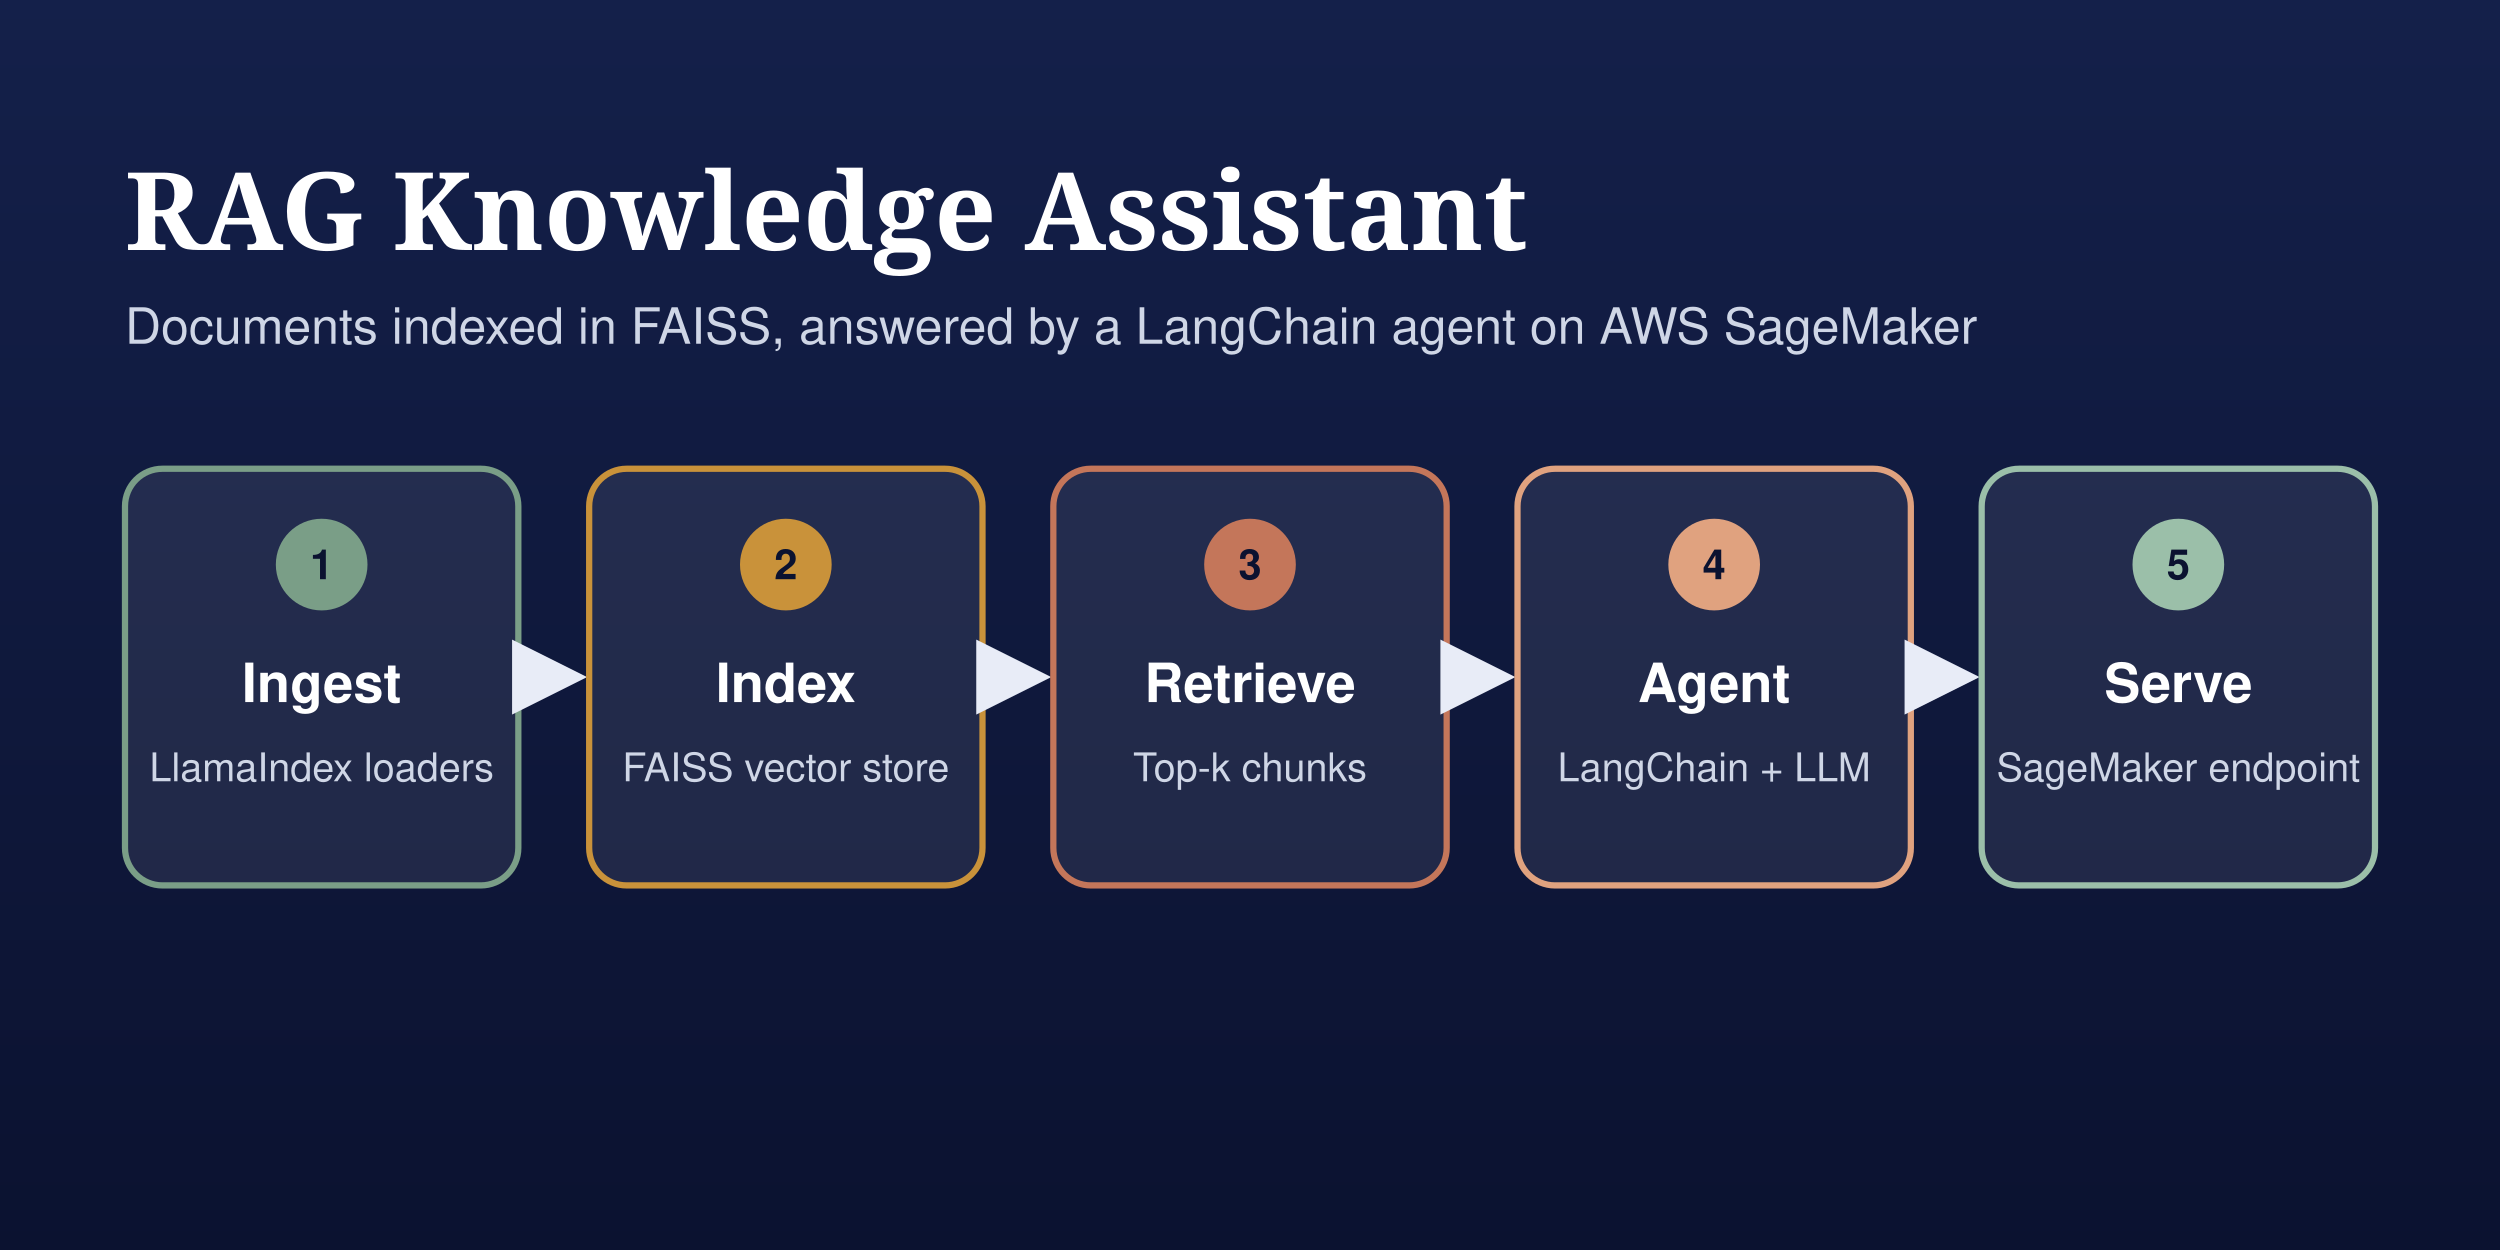
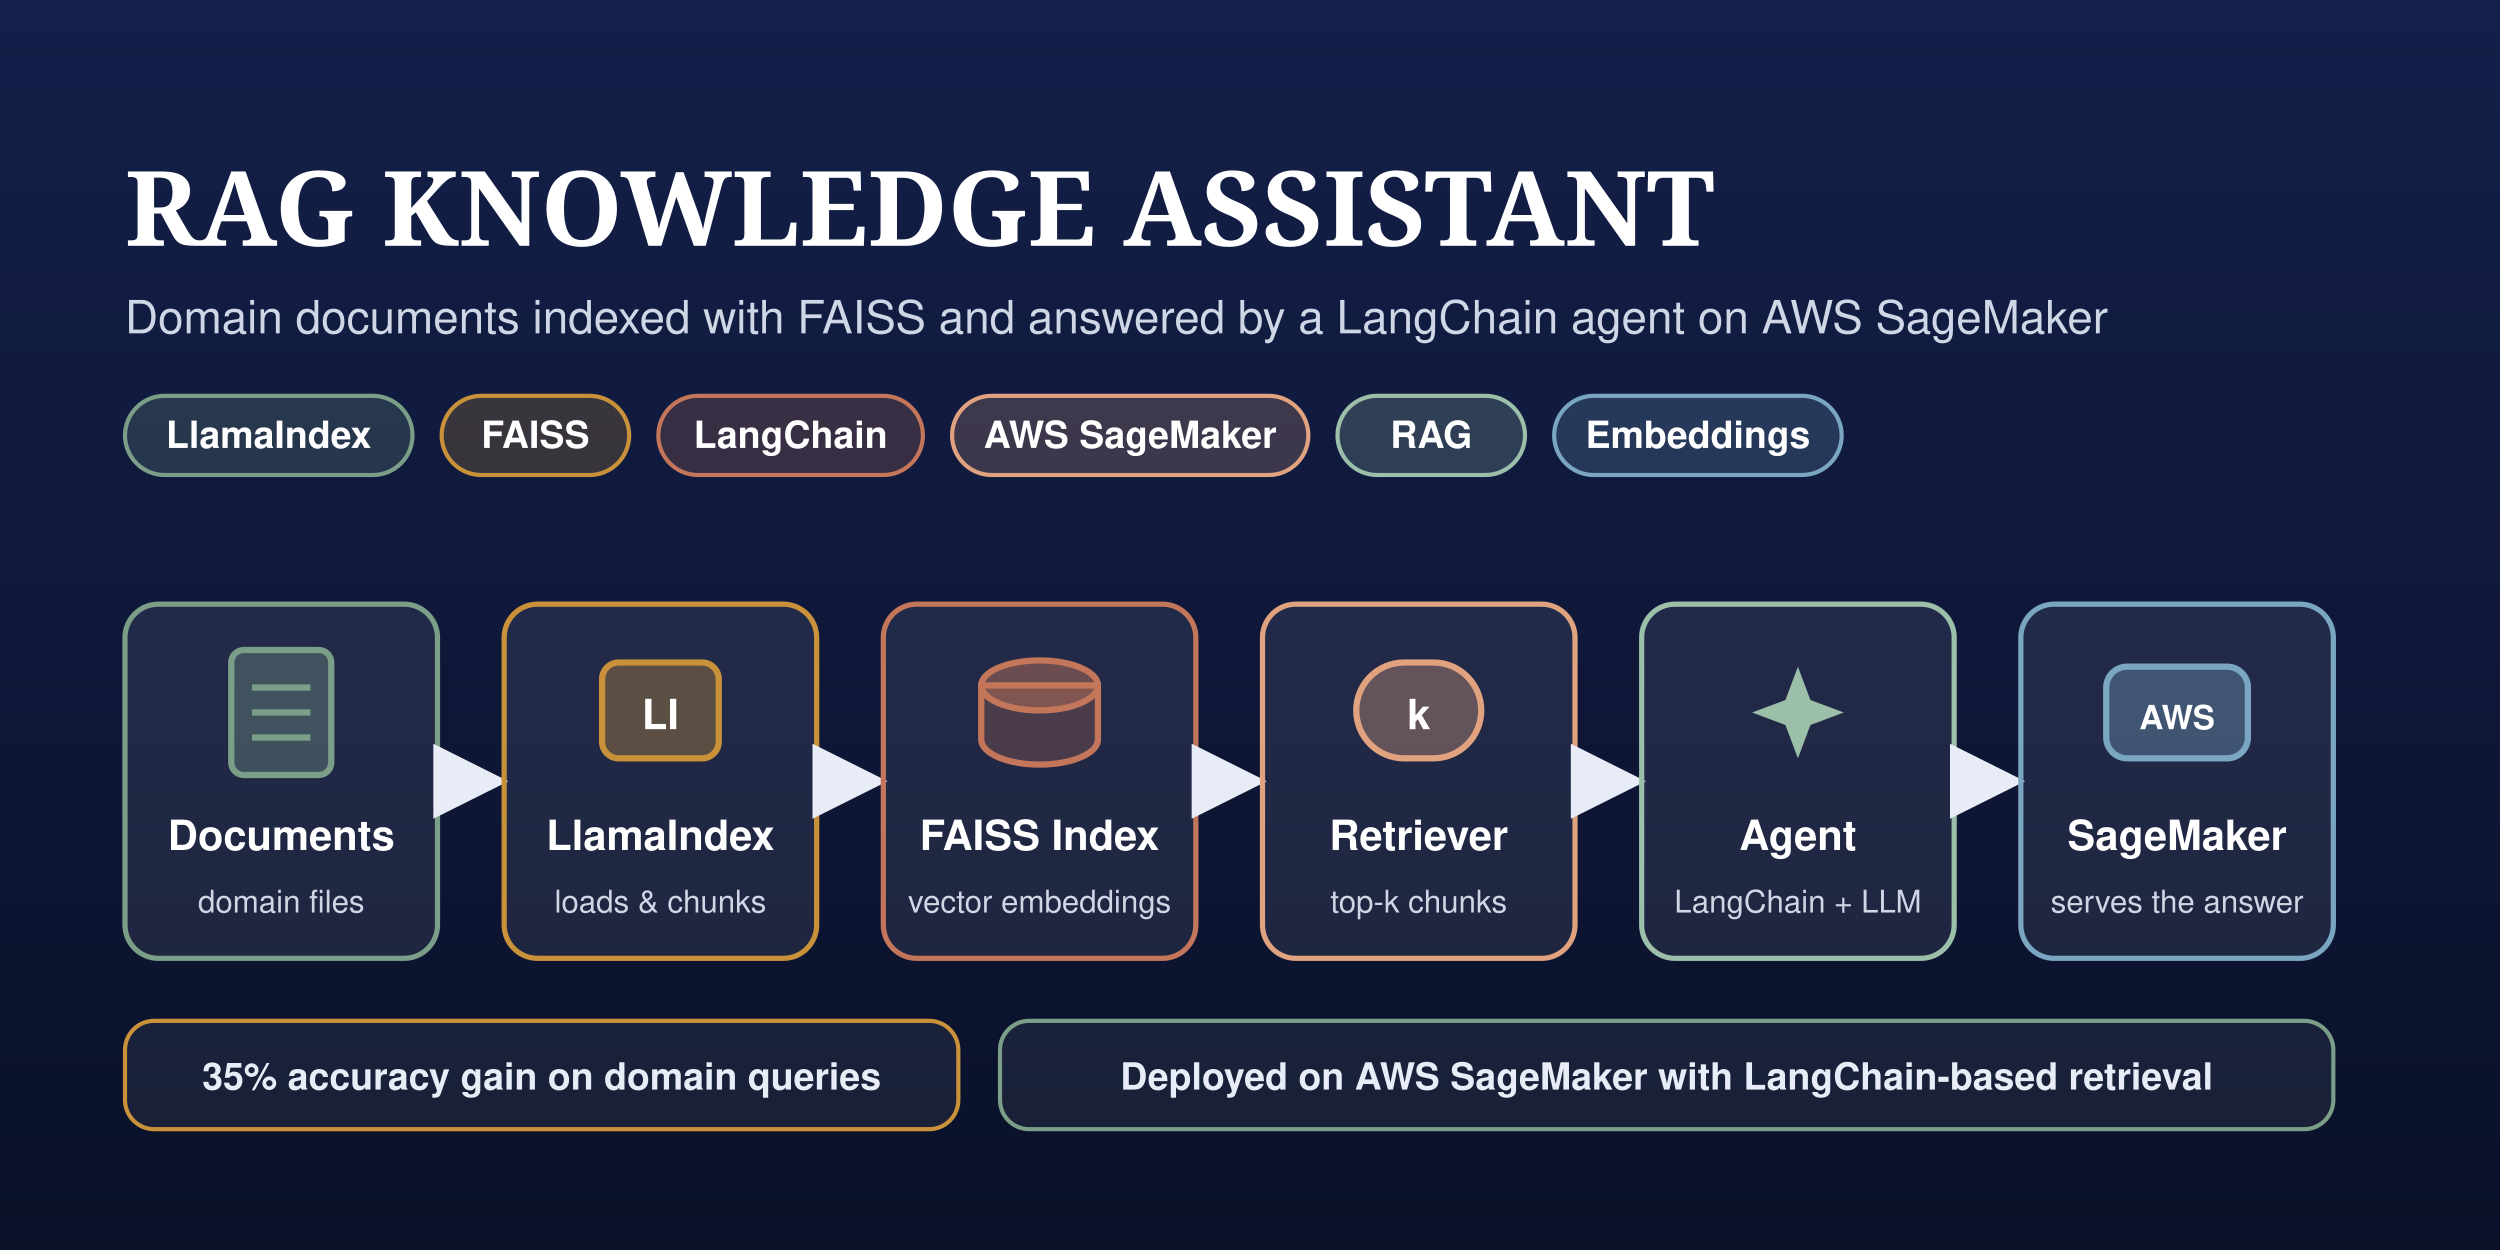
<svg xmlns="http://www.w3.org/2000/svg" viewBox="0 0 1200 600" width="1200" height="600">
  <defs>
    <linearGradient id="bg" x1="0" y1="0" x2="0" y2="1">
      <stop offset="0" stop-color="#14204a" />
-       <stop offset="1" stop-color="#0b1230" />
+       <stop offset="1" stop-color="#0a1028" />
    </linearGradient>
    <marker id="arr" markerWidth="12" markerHeight="12" refX="9" refY="6" orient="auto">
      <path d="M0,0 L12,6 L0,12 z" fill="#e8ecf7" />
    </marker>
  </defs>
  <rect width="1200" height="600" fill="url(#bg)" />
-   <text x="60" y="120" font-family="Georgia,serif" font-size="52" font-weight="600" fill="#ffffff">RAG Knowledge Assistant</text>
-   <text x="60" y="165" font-family="Helvetica,Arial,sans-serif" font-size="24" fill="#cfd6e6">Documents indexed in FAISS, answered by a LangChain agent on AWS SageMaker</text>
-   <rect x="60.0" y="225" width="188.8" height="200" rx="18" fill="#ffffff" fill-opacity="0.08" stroke="#7a9e87" stroke-width="3" />
-   <circle cx="154.4" cy="271" r="22" fill="#7a9e87" />
-   <text x="154.4" y="278" text-anchor="middle" font-family="Helvetica,Arial,sans-serif" font-size="20" font-weight="700" fill="#0b1230">1</text>
-   <text x="154.4" y="337" text-anchor="middle" font-family="Helvetica,Arial,sans-serif" font-size="26" font-weight="700" fill="#ffffff">Ingest</text>
-   <text x="154.4" y="375" text-anchor="middle" font-family="Helvetica,Arial,sans-serif" font-size="19" fill="#cfd6e6">LlamaIndex loaders</text>
-   <line x1="254.8" y1="325.0" x2="272.8" y2="325.0" stroke="#e8ecf7" stroke-width="3" marker-end="url(#arr)" />
-   <rect x="282.8" y="225" width="188.8" height="200" rx="18" fill="#ffffff" fill-opacity="0.08" stroke="#c9923a" stroke-width="3" />
-   <circle cx="377.2" cy="271" r="22" fill="#c9923a" />
-   <text x="377.2" y="278" text-anchor="middle" font-family="Helvetica,Arial,sans-serif" font-size="20" font-weight="700" fill="#0b1230">2</text>
-   <text x="377.2" y="337" text-anchor="middle" font-family="Helvetica,Arial,sans-serif" font-size="26" font-weight="700" fill="#ffffff">Index</text>
-   <text x="377.2" y="375" text-anchor="middle" font-family="Helvetica,Arial,sans-serif" font-size="19" fill="#cfd6e6">FAISS vector store</text>
-   <line x1="477.6" y1="325.0" x2="495.6" y2="325.0" stroke="#e8ecf7" stroke-width="3" marker-end="url(#arr)" />
-   <rect x="505.6" y="225" width="188.8" height="200" rx="18" fill="#ffffff" fill-opacity="0.08" stroke="#c4765a" stroke-width="3" />
-   <circle cx="600.0" cy="271" r="22" fill="#c4765a" />
-   <text x="600.0" y="278" text-anchor="middle" font-family="Helvetica,Arial,sans-serif" font-size="20" font-weight="700" fill="#0b1230">3</text>
-   <text x="600.0" y="337" text-anchor="middle" font-family="Helvetica,Arial,sans-serif" font-size="26" font-weight="700" fill="#ffffff">Retrieve</text>
-   <text x="600.0" y="375" text-anchor="middle" font-family="Helvetica,Arial,sans-serif" font-size="19" fill="#cfd6e6">Top-k chunks</text>
-   <line x1="700.4" y1="325.0" x2="718.4" y2="325.0" stroke="#e8ecf7" stroke-width="3" marker-end="url(#arr)" />
-   <rect x="728.4" y="225" width="188.8" height="200" rx="18" fill="#ffffff" fill-opacity="0.08" stroke="#e0a27f" stroke-width="3" />
-   <circle cx="822.8" cy="271" r="22" fill="#e0a27f" />
-   <text x="822.8" y="278" text-anchor="middle" font-family="Helvetica,Arial,sans-serif" font-size="20" font-weight="700" fill="#0b1230">4</text>
-   <text x="822.8" y="337" text-anchor="middle" font-family="Helvetica,Arial,sans-serif" font-size="26" font-weight="700" fill="#ffffff">Agent</text>
-   <text x="822.8" y="375" text-anchor="middle" font-family="Helvetica,Arial,sans-serif" font-size="19" fill="#cfd6e6">LangChain + LLM</text>
-   <line x1="923.2" y1="325.0" x2="941.2" y2="325.0" stroke="#e8ecf7" stroke-width="3" marker-end="url(#arr)" />
-   <rect x="951.2" y="225" width="188.8" height="200" rx="18" fill="#ffffff" fill-opacity="0.08" stroke="#9bbfa9" stroke-width="3" />
-   <circle cx="1045.6" cy="271" r="22" fill="#9bbfa9" />
-   <text x="1045.6" y="278" text-anchor="middle" font-family="Helvetica,Arial,sans-serif" font-size="20" font-weight="700" fill="#0b1230">5</text>
-   <text x="1045.6" y="337" text-anchor="middle" font-family="Helvetica,Arial,sans-serif" font-size="26" font-weight="700" fill="#ffffff">Serve</text>
-   <text x="1045.6" y="375" text-anchor="middle" font-family="Helvetica,Arial,sans-serif" font-size="19" fill="#cfd6e6">SageMaker endpoint</text>
+   <text x="60" y="118" text-anchor="start" font-family="Georgia,serif" font-size="50" font-weight="700" fill="#ffffff">RAG KNOWLEDGE ASSISTANT</text>
+   <text x="60" y="160" text-anchor="start" font-family="Helvetica,Arial,sans-serif" font-size="22" font-weight="400" fill="#cfd6e6">Domain documents indexed with FAISS and answered by a LangChain agent on AWS SageMaker</text>
+   <rect x="60" y="190" width="138" height="38" rx="19" fill="#7a9e87" fill-opacity="0.22" stroke="#7a9e87" stroke-width="2" />
+   <text x="129.0" y="215" text-anchor="middle" font-family="Helvetica,Arial,sans-serif" font-size="18" font-weight="700" fill="#ffffff">LlamaIndex</text>
+   <rect x="212" y="190" width="90" height="38" rx="19" fill="#c9923a" fill-opacity="0.22" stroke="#c9923a" stroke-width="2" />
+   <text x="257.0" y="215" text-anchor="middle" font-family="Helvetica,Arial,sans-serif" font-size="18" font-weight="700" fill="#ffffff">FAISS</text>
+   <rect x="316" y="190" width="127" height="38" rx="19" fill="#c4765a" fill-opacity="0.22" stroke="#c4765a" stroke-width="2" />
+   <text x="379.5" y="215" text-anchor="middle" font-family="Helvetica,Arial,sans-serif" font-size="18" font-weight="700" fill="#ffffff">LangChain</text>
+   <rect x="457" y="190" width="171" height="38" rx="19" fill="#e0a27f" fill-opacity="0.22" stroke="#e0a27f" stroke-width="2" />
+   <text x="542.5" y="215" text-anchor="middle" font-family="Helvetica,Arial,sans-serif" font-size="18" font-weight="700" fill="#ffffff">AWS SageMaker</text>
+   <rect x="642" y="190" width="90" height="38" rx="19" fill="#9bbfa9" fill-opacity="0.22" stroke="#9bbfa9" stroke-width="2" />
+   <text x="687.0" y="215" text-anchor="middle" font-family="Helvetica,Arial,sans-serif" font-size="18" font-weight="700" fill="#ffffff">RAG</text>
+   <rect x="746" y="190" width="138" height="38" rx="19" fill="#7aa6c2" fill-opacity="0.22" stroke="#7aa6c2" stroke-width="2" />
+   <text x="815.0" y="215" text-anchor="middle" font-family="Helvetica,Arial,sans-serif" font-size="18" font-weight="700" fill="#ffffff">Embeddings</text>
+   <rect x="60" y="290" width="150" height="170" rx="16" fill="#ffffff" fill-opacity="0.08" stroke="#7a9e87" stroke-width="2.5" />
+   <rect x="111.0" y="312" width="48" height="60" rx="6" fill="#7a9e87" fill-opacity="0.35" stroke="#7a9e87" stroke-width="3" />
+   <line x1="121.0" y1="330" x2="149.0" y2="330" stroke="#7a9e87" stroke-width="3" />
+   <line x1="121.0" y1="342" x2="149.0" y2="342" stroke="#7a9e87" stroke-width="3" />
+   <line x1="121.0" y1="354" x2="149.0" y2="354" stroke="#7a9e87" stroke-width="3" />
+   <text x="135.0" y="408" text-anchor="middle" font-family="Helvetica,Arial,sans-serif" font-size="20" font-weight="700" fill="#ffffff">Documents</text>
+   <text x="135.0" y="438" text-anchor="middle" font-family="Helvetica,Arial,sans-serif" font-size="15" font-weight="400" fill="#cfd6e6">domain files</text>
+   <line x1="215" y1="375.0" x2="235" y2="375.0" stroke="#e8ecf7" stroke-width="3" marker-end="url(#arr)" />
+   <rect x="242" y="290" width="150" height="170" rx="16" fill="#ffffff" fill-opacity="0.08" stroke="#c9923a" stroke-width="2.5" />
+   <rect x="289.0" y="318" width="56" height="46" rx="8" fill="#c9923a" fill-opacity="0.35" stroke="#c9923a" stroke-width="3" />
+   <text x="317.0" y="350" text-anchor="middle" font-family="Helvetica,Arial,sans-serif" font-size="20" font-weight="700" fill="#ffffff">LI</text>
+   <text x="317.0" y="408" text-anchor="middle" font-family="Helvetica,Arial,sans-serif" font-size="20" font-weight="700" fill="#ffffff">LlamaIndex</text>
+   <text x="317.0" y="438" text-anchor="middle" font-family="Helvetica,Arial,sans-serif" font-size="15" font-weight="400" fill="#cfd6e6">loads &amp; chunks</text>
+   <line x1="397" y1="375.0" x2="417" y2="375.0" stroke="#e8ecf7" stroke-width="3" marker-end="url(#arr)" />
+   <rect x="424" y="290" width="150" height="170" rx="16" fill="#ffffff" fill-opacity="0.08" stroke="#c4765a" stroke-width="2.5" />
+   <path d="M471.0,329.0 L471.0,355.0 A28.0,12 0 0 0 527.0,355.0 L527.0,329.0 Z" fill="#c4765a" fill-opacity="0.25" stroke="#c4765a" stroke-width="3" />
+   <ellipse cx="499.0" cy="329.0" rx="28.0" ry="12" fill="#c4765a" fill-opacity="0.45" stroke="#c4765a" stroke-width="3" />
+   <text x="499.0" y="408" text-anchor="middle" font-family="Helvetica,Arial,sans-serif" font-size="20" font-weight="700" fill="#ffffff">FAISS Index</text>
+   <text x="499.0" y="438" text-anchor="middle" font-family="Helvetica,Arial,sans-serif" font-size="15" font-weight="400" fill="#cfd6e6">vector embeddings</text>
+   <line x1="579" y1="375.0" x2="599" y2="375.0" stroke="#e8ecf7" stroke-width="3" marker-end="url(#arr)" />
+   <rect x="606" y="290" width="150" height="170" rx="16" fill="#ffffff" fill-opacity="0.08" stroke="#e0a27f" stroke-width="2.5" />
+   <rect x="651.0" y="318" width="60" height="46" rx="23" fill="#e0a27f" fill-opacity="0.35" stroke="#e0a27f" stroke-width="3" />
+   <text x="681.0" y="350" text-anchor="middle" font-family="Helvetica,Arial,sans-serif" font-size="20" font-weight="700" fill="#ffffff">k</text>
+   <text x="681.0" y="408" text-anchor="middle" font-family="Helvetica,Arial,sans-serif" font-size="20" font-weight="700" fill="#ffffff">Retriever</text>
+   <text x="681.0" y="438" text-anchor="middle" font-family="Helvetica,Arial,sans-serif" font-size="15" font-weight="400" fill="#cfd6e6">top-k chunks</text>
+   <line x1="761" y1="375.0" x2="781" y2="375.0" stroke="#e8ecf7" stroke-width="3" marker-end="url(#arr)" />
+   <rect x="788" y="290" width="150" height="170" rx="16" fill="#ffffff" fill-opacity="0.08" stroke="#9bbfa9" stroke-width="2.5" />
+   <path d="M863.0,320 L869.0,336 L885.0,342 L869.0,348 L863.0,364 L857.0,348 L841.0,342 L857.0,336 Z" fill="#9bbfa9" />
+   <text x="863.0" y="408" text-anchor="middle" font-family="Helvetica,Arial,sans-serif" font-size="20" font-weight="700" fill="#ffffff">Agent</text>
+   <text x="863.0" y="438" text-anchor="middle" font-family="Helvetica,Arial,sans-serif" font-size="15" font-weight="400" fill="#cfd6e6">LangChain + LLM</text>
+   <line x1="943" y1="375.0" x2="963" y2="375.0" stroke="#e8ecf7" stroke-width="3" marker-end="url(#arr)" />
+   <rect x="970" y="290" width="150" height="170" rx="16" fill="#ffffff" fill-opacity="0.08" stroke="#7aa6c2" stroke-width="2.5" />
+   <rect x="1011.0" y="320" width="68" height="44" rx="10" fill="#7aa6c2" fill-opacity="0.35" stroke="#7aa6c2" stroke-width="3" />
+   <text x="1045.0" y="350" text-anchor="middle" font-family="Helvetica,Arial,sans-serif" font-size="16" font-weight="700" fill="#ffffff">AWS</text>
+   <text x="1045.0" y="408" text-anchor="middle" font-family="Helvetica,Arial,sans-serif" font-size="20" font-weight="700" fill="#ffffff">SageMaker</text>
+   <text x="1045.0" y="438" text-anchor="middle" font-family="Helvetica,Arial,sans-serif" font-size="15" font-weight="400" fill="#cfd6e6">serves the answer</text>
+   <rect x="60" y="490" width="400" height="52" rx="14" fill="#ffffff" fill-opacity="0.06" stroke="#c9923a" stroke-width="2" />
+   <text x="260" y="523" text-anchor="middle" font-family="Helvetica,Arial,sans-serif" font-size="18" font-weight="600" fill="#e8ecf7">35% accuracy gain on domain queries</text>
+   <rect x="480" y="490" width="640" height="52" rx="14" fill="#ffffff" fill-opacity="0.06" stroke="#7a9e87" stroke-width="2" />
+   <text x="800.0" y="523" text-anchor="middle" font-family="Helvetica,Arial,sans-serif" font-size="18" font-weight="600" fill="#e8ecf7">Deployed on AWS SageMaker with LangChain-based retrieval</text>
</svg>
